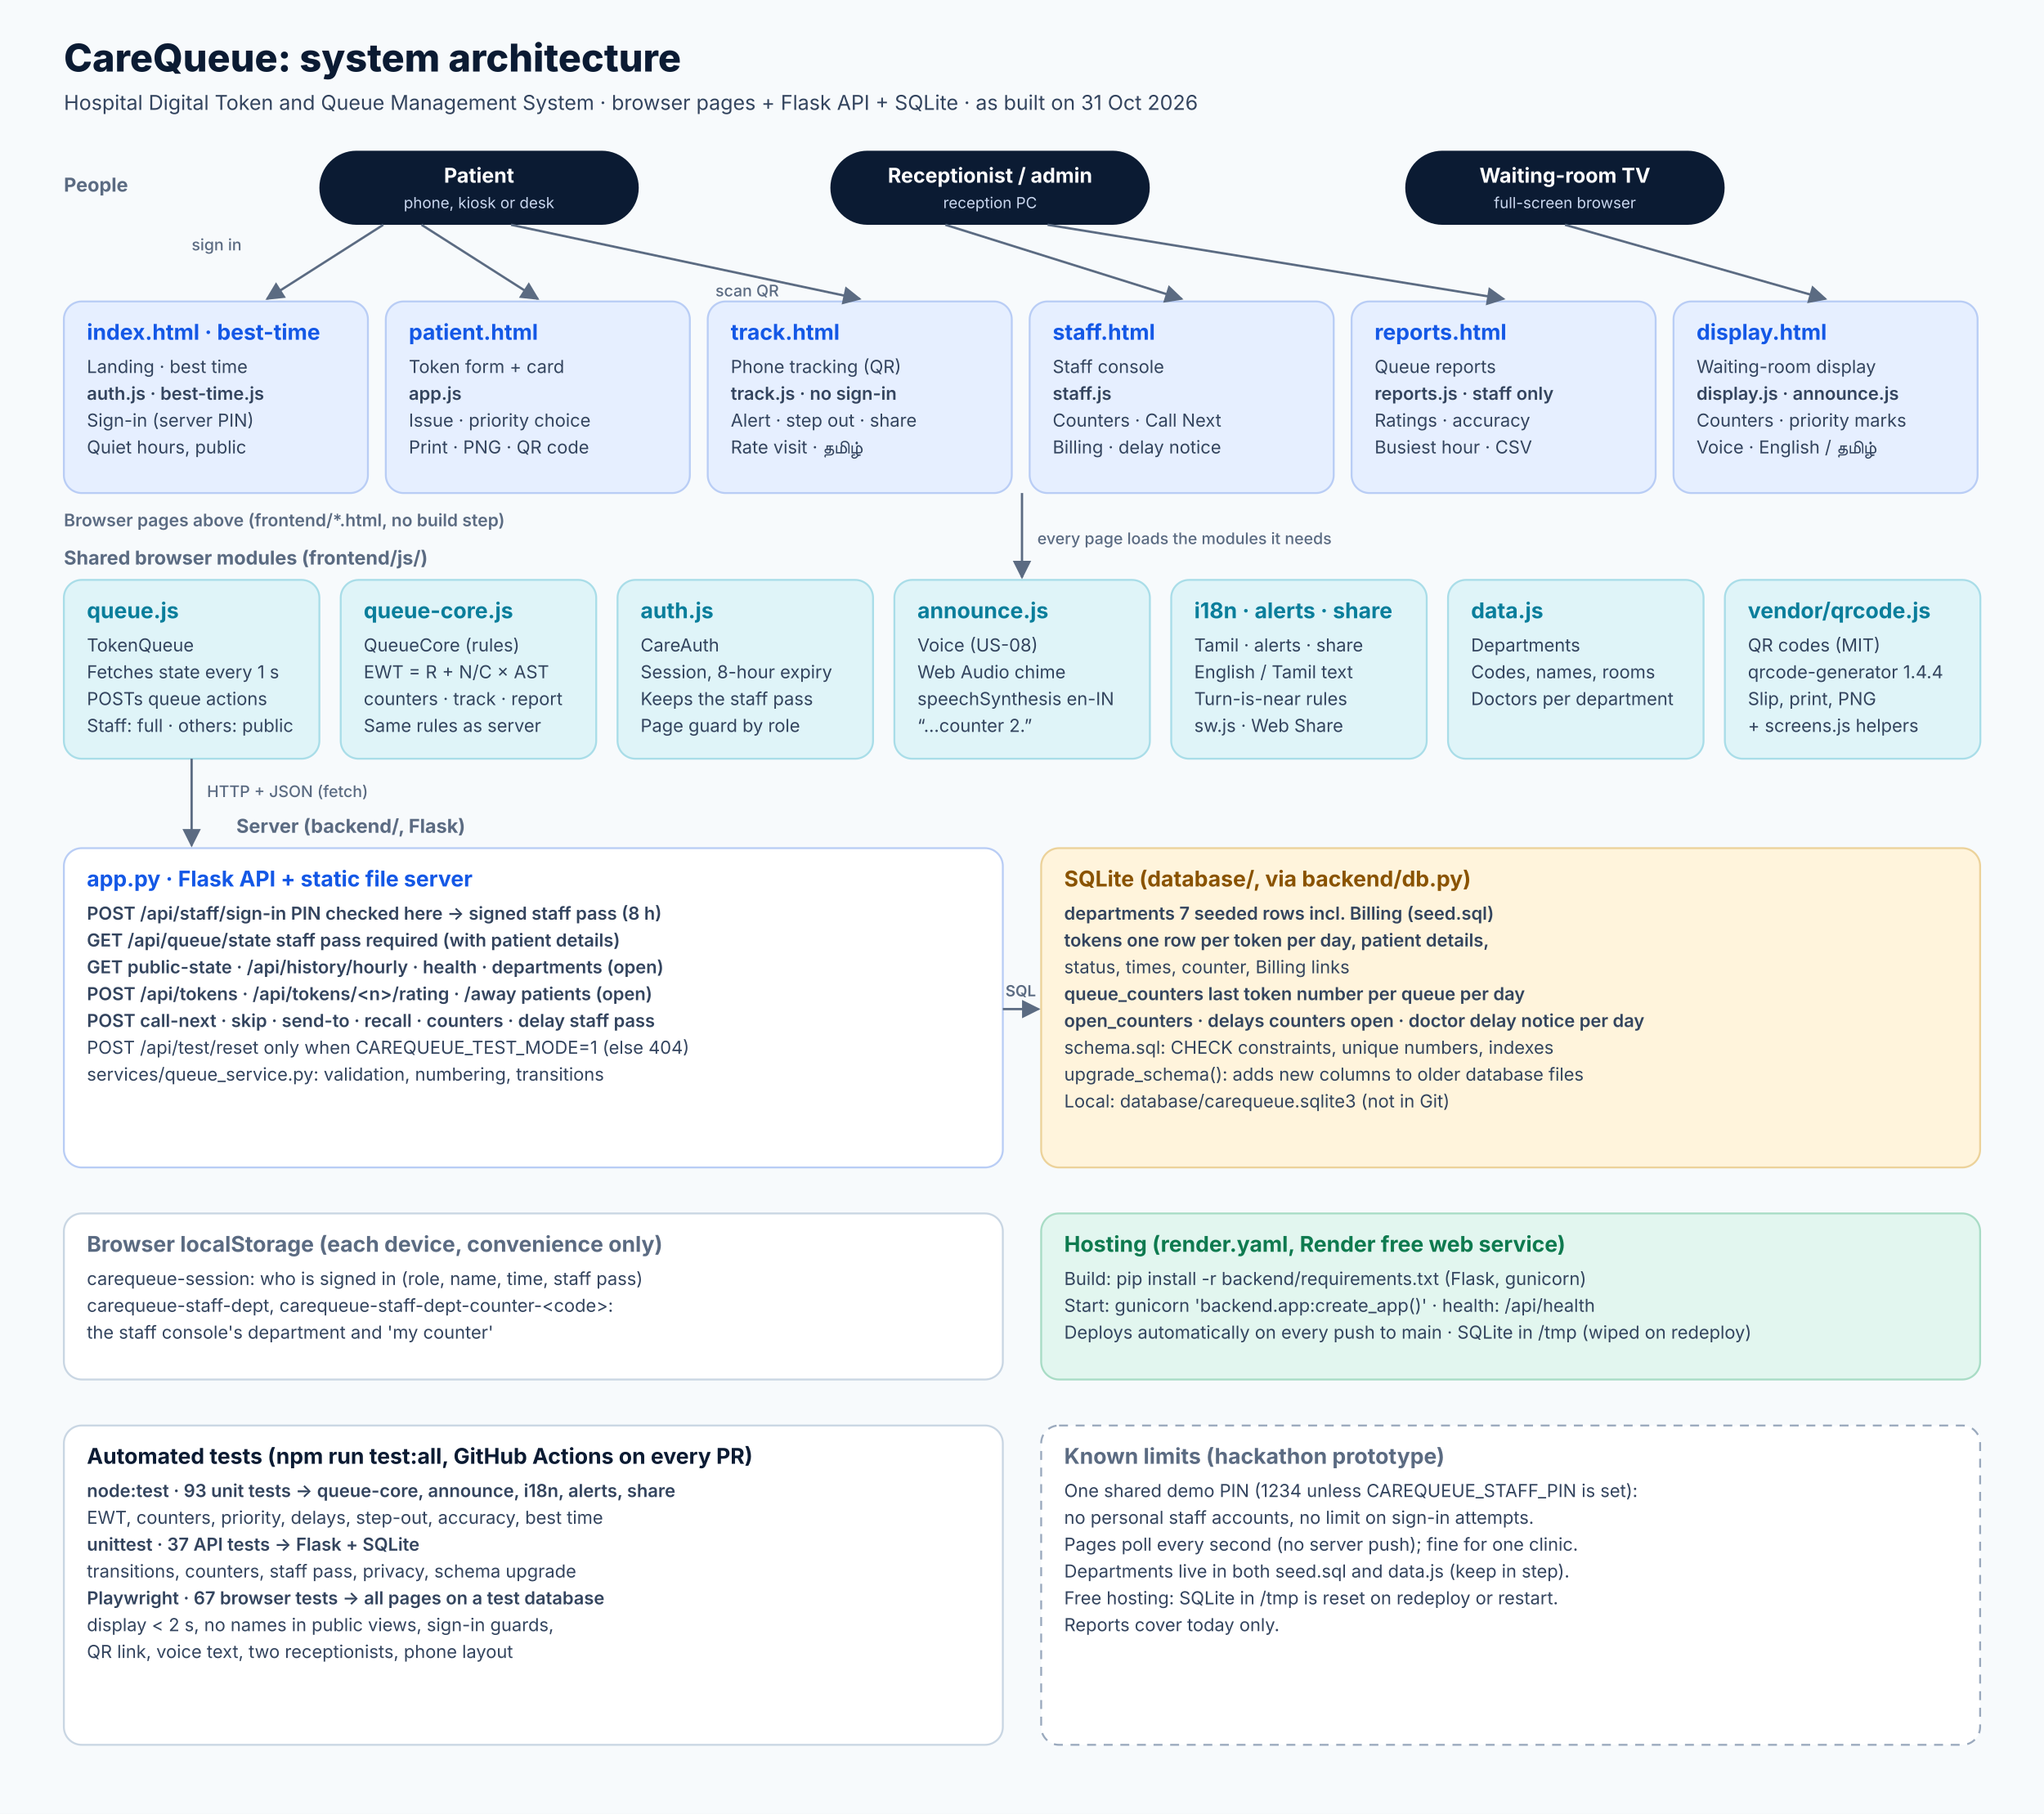
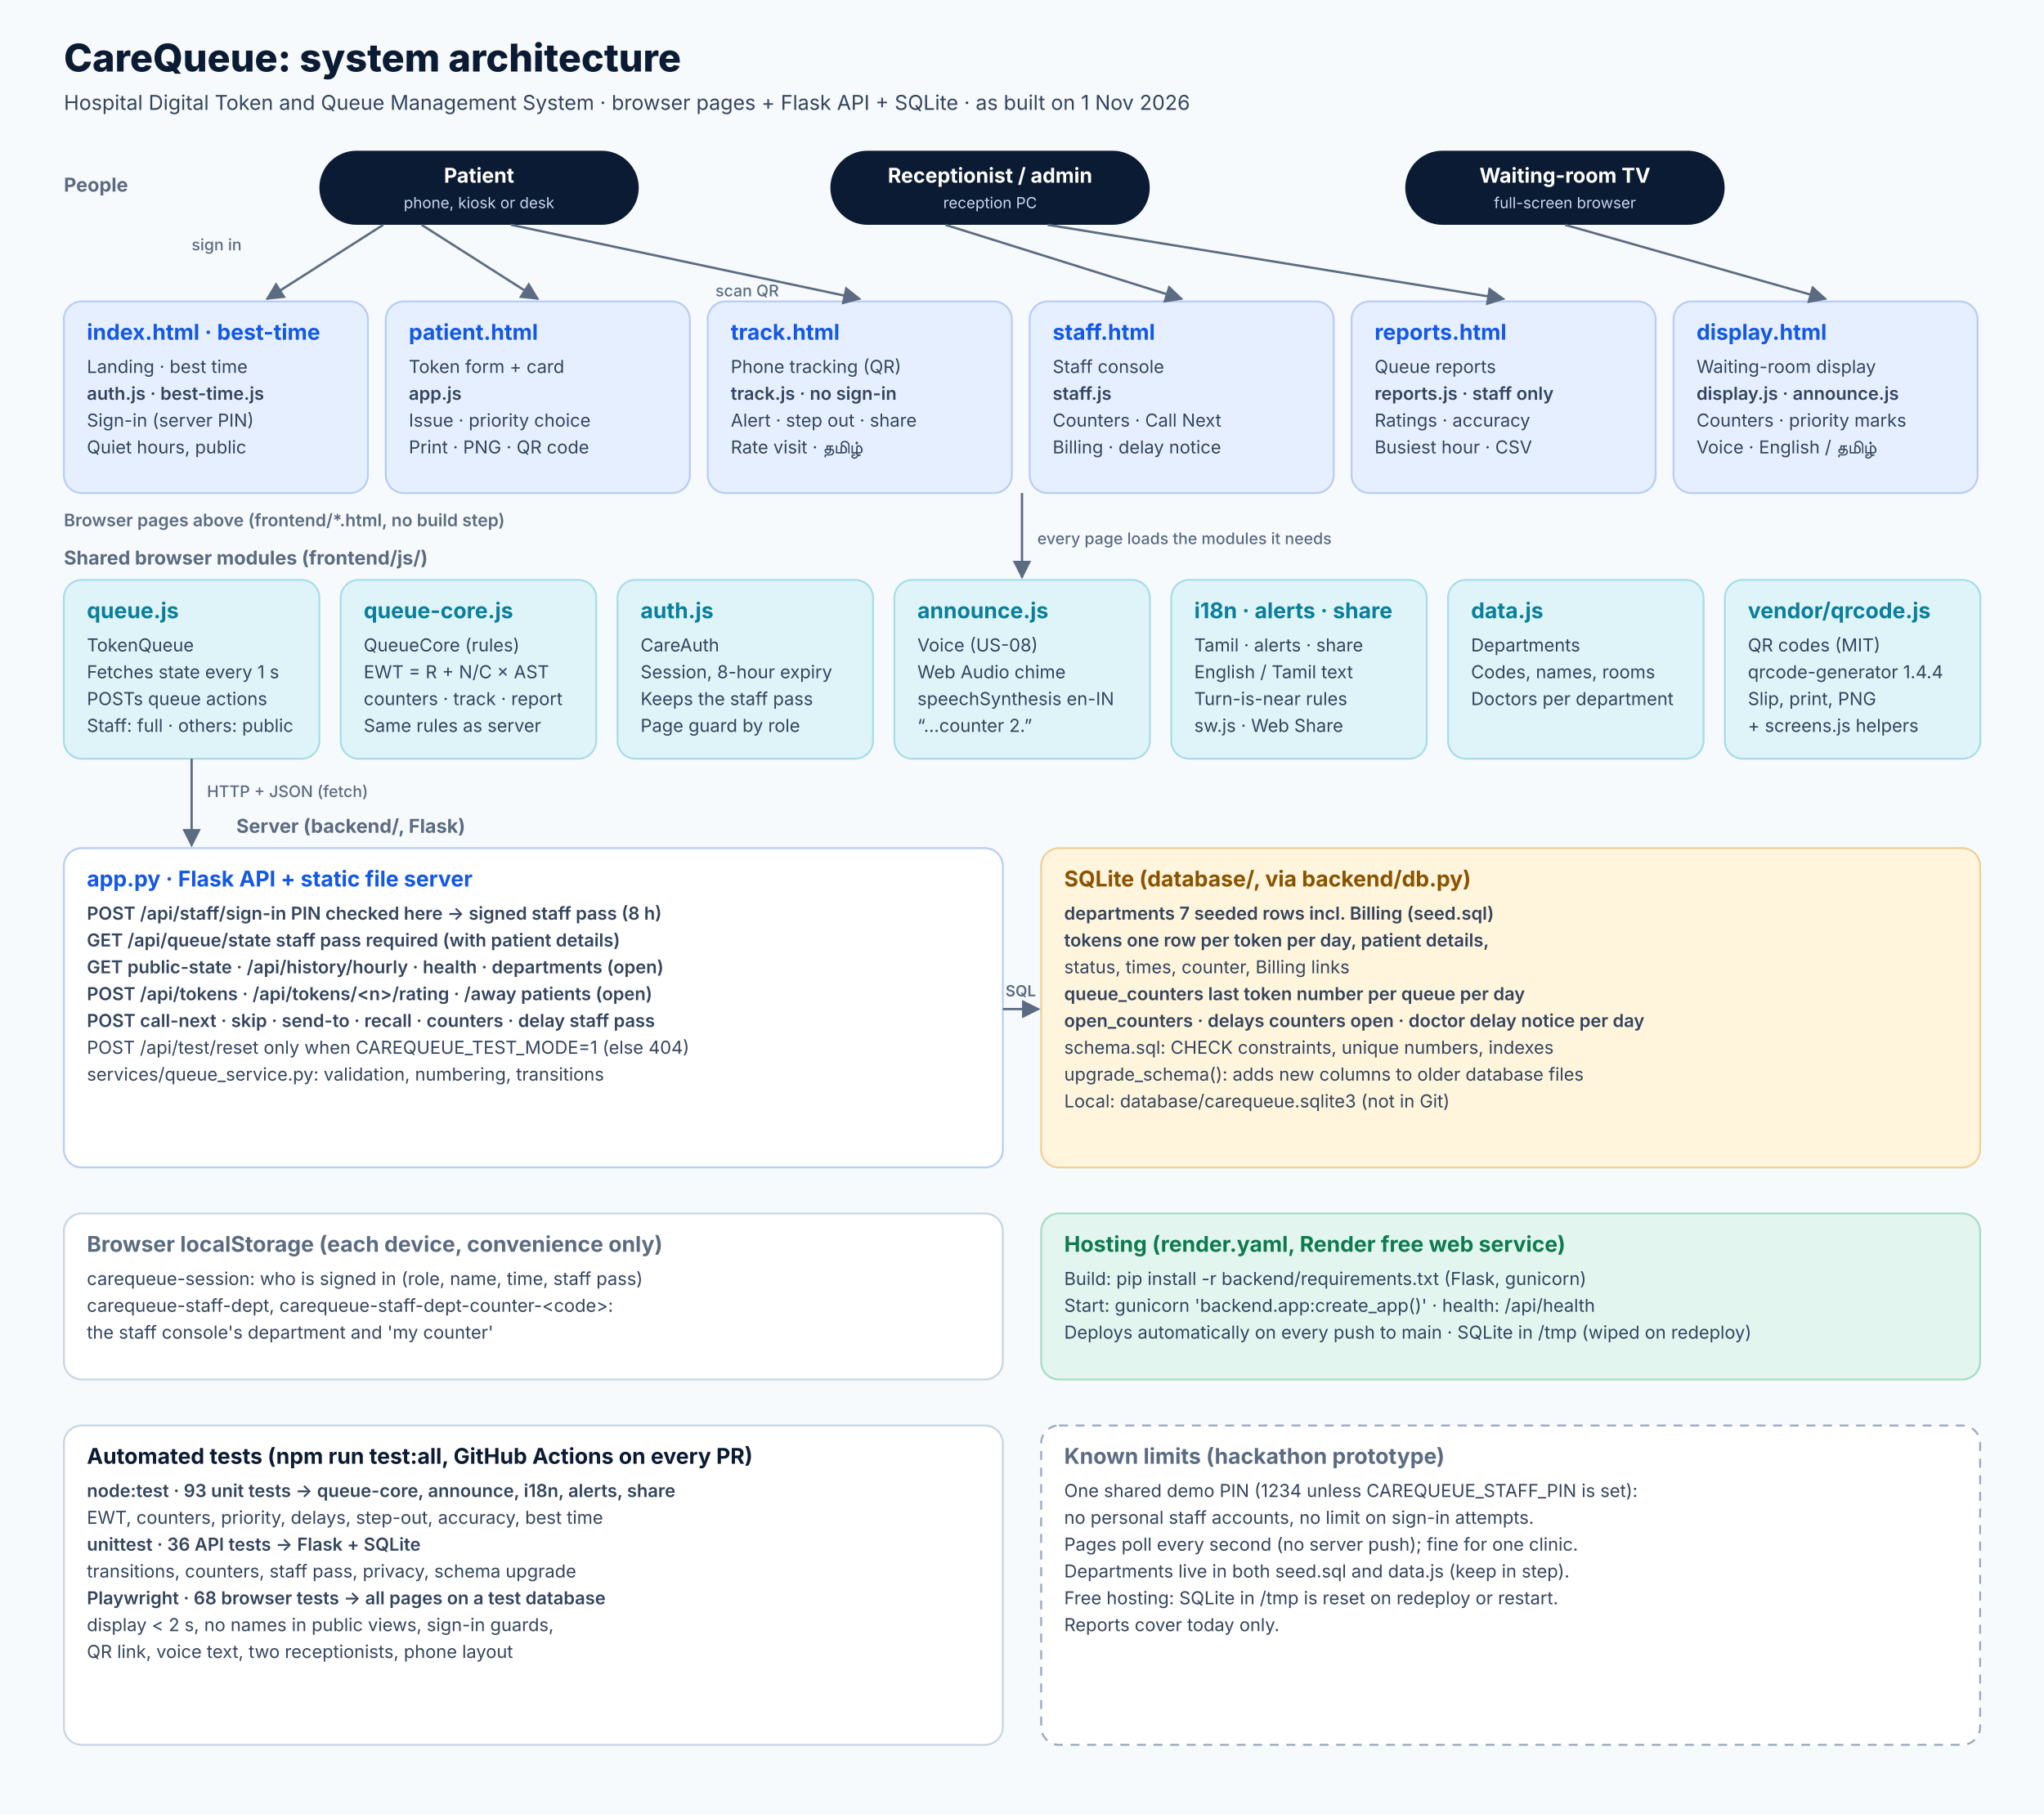
<svg xmlns="http://www.w3.org/2000/svg" width="1600" height="1420" viewBox="0 0 1600 1420" font-family="Inter, -apple-system, 'Segoe UI', Arial, sans-serif">
  <defs>
    <marker id="ah" viewBox="0 0 10 10" refX="9" refY="5" markerWidth="8" markerHeight="8" orient="auto-start-reverse">
      <path d="M0,0 L10,5 L0,10 z" fill="#5b6b82" />
    </marker>
  </defs>
  <rect width="1600" height="1420" fill="#f7fafc" />
  <text x="50" y="56" font-size="30" font-weight="800" fill="#0b1b33" text-anchor="start">CareQueue: system architecture</text>
-   <text x="50" y="86" font-size="16" font-weight="400" fill="#33445e" text-anchor="start">Hospital Digital Token and Queue Management System · browser pages + Flask API + SQLite · as built on 31 Oct 2026</text>
+   <text x="50" y="86" font-size="16" font-weight="400" fill="#33445e" text-anchor="start">Hospital Digital Token and Queue Management System · browser pages + Flask API + SQLite · as built on 1 Nov 2026</text>
  <text x="50" y="150" font-size="15" font-weight="700" fill="#5b6b82" text-anchor="start">People</text>
  <rect x="250" y="118" width="250" height="58" rx="29" fill="#0b1b33" />
  <text x="375" y="143" font-size="16" font-weight="700" fill="#fff" text-anchor="middle">Patient</text>
  <text x="375" y="163" font-size="12" font-weight="400" fill="#c9d6ee" text-anchor="middle">phone, kiosk or desk</text>
  <rect x="650" y="118" width="250" height="58" rx="29" fill="#0b1b33" />
  <text x="775" y="143" font-size="16" font-weight="700" fill="#fff" text-anchor="middle">Receptionist / admin</text>
  <text x="775" y="163" font-size="12" font-weight="400" fill="#c9d6ee" text-anchor="middle">reception PC</text>
  <rect x="1100" y="118" width="250" height="58" rx="29" fill="#0b1b33" />
  <text x="1225" y="143" font-size="16" font-weight="700" fill="#fff" text-anchor="middle">Waiting-room TV</text>
  <text x="1225" y="163" font-size="12" font-weight="400" fill="#c9d6ee" text-anchor="middle">full-screen browser</text>
  <text x="50" y="412" font-size="13.5" font-weight="600" fill="#5b6b82" text-anchor="start">Browser pages above  (frontend/*.html, no build step)</text>
  <rect x="50" y="236" width="238" height="150" rx="14" fill="#e6efff" stroke="#b9cdf5" stroke-width="1.5" />
  <text x="68" y="266" font-size="17" font-weight="700" fill="#1458e6" text-anchor="start">index.html · best-time</text>
  <text x="68" y="292" font-size="14" font-weight="400" fill="#33445e" text-anchor="start">Landing · best time</text>
  <text x="68" y="313" font-size="14" font-weight="600" fill="#33445e" text-anchor="start">auth.js · best-time.js</text>
  <text x="68" y="334" font-size="14" font-weight="400" fill="#33445e" text-anchor="start">Sign-in (server PIN)</text>
  <text x="68" y="355" font-size="14" font-weight="400" fill="#33445e" text-anchor="start">Quiet hours, public</text>
  <rect x="302" y="236" width="238" height="150" rx="14" fill="#e6efff" stroke="#b9cdf5" stroke-width="1.5" />
  <text x="320" y="266" font-size="17" font-weight="700" fill="#1458e6" text-anchor="start">patient.html</text>
  <text x="320" y="292" font-size="14" font-weight="400" fill="#33445e" text-anchor="start">Token form + card</text>
  <text x="320" y="313" font-size="14" font-weight="600" fill="#33445e" text-anchor="start">app.js</text>
  <text x="320" y="334" font-size="14" font-weight="400" fill="#33445e" text-anchor="start">Issue · priority choice</text>
  <text x="320" y="355" font-size="14" font-weight="400" fill="#33445e" text-anchor="start">Print · PNG · QR code</text>
  <rect x="554" y="236" width="238" height="150" rx="14" fill="#e6efff" stroke="#b9cdf5" stroke-width="1.5" />
  <text x="572" y="266" font-size="17" font-weight="700" fill="#1458e6" text-anchor="start">track.html</text>
  <text x="572" y="292" font-size="14" font-weight="400" fill="#33445e" text-anchor="start">Phone tracking (QR)</text>
  <text x="572" y="313" font-size="14" font-weight="600" fill="#33445e" text-anchor="start">track.js · no sign-in</text>
  <text x="572" y="334" font-size="14" font-weight="400" fill="#33445e" text-anchor="start">Alert · step out · share</text>
  <text x="572" y="355" font-size="14" font-weight="400" fill="#33445e" text-anchor="start">Rate visit · தமிழ்</text>
  <rect x="806" y="236" width="238" height="150" rx="14" fill="#e6efff" stroke="#b9cdf5" stroke-width="1.5" />
  <text x="824" y="266" font-size="17" font-weight="700" fill="#1458e6" text-anchor="start">staff.html</text>
  <text x="824" y="292" font-size="14" font-weight="400" fill="#33445e" text-anchor="start">Staff console</text>
  <text x="824" y="313" font-size="14" font-weight="600" fill="#33445e" text-anchor="start">staff.js</text>
  <text x="824" y="334" font-size="14" font-weight="400" fill="#33445e" text-anchor="start">Counters · Call Next</text>
  <text x="824" y="355" font-size="14" font-weight="400" fill="#33445e" text-anchor="start">Billing · delay notice</text>
  <rect x="1058" y="236" width="238" height="150" rx="14" fill="#e6efff" stroke="#b9cdf5" stroke-width="1.5" />
  <text x="1076" y="266" font-size="17" font-weight="700" fill="#1458e6" text-anchor="start">reports.html</text>
  <text x="1076" y="292" font-size="14" font-weight="400" fill="#33445e" text-anchor="start">Queue reports</text>
  <text x="1076" y="313" font-size="14" font-weight="600" fill="#33445e" text-anchor="start">reports.js · staff only</text>
  <text x="1076" y="334" font-size="14" font-weight="400" fill="#33445e" text-anchor="start">Ratings · accuracy</text>
  <text x="1076" y="355" font-size="14" font-weight="400" fill="#33445e" text-anchor="start">Busiest hour · CSV</text>
  <rect x="1310" y="236" width="238" height="150" rx="14" fill="#e6efff" stroke="#b9cdf5" stroke-width="1.5" />
  <text x="1328" y="266" font-size="17" font-weight="700" fill="#1458e6" text-anchor="start">display.html</text>
  <text x="1328" y="292" font-size="14" font-weight="400" fill="#33445e" text-anchor="start">Waiting-room display</text>
  <text x="1328" y="313" font-size="14" font-weight="600" fill="#33445e" text-anchor="start">display.js · announce.js</text>
  <text x="1328" y="334" font-size="14" font-weight="400" fill="#33445e" text-anchor="start">Counters · priority marks</text>
  <text x="1328" y="355" font-size="14" font-weight="400" fill="#33445e" text-anchor="start">Voice · English / தமிழ்</text>
  <line x1="330" y1="176" x2="421.0" y2="234" stroke="#5b6b82" stroke-width="1.8" marker-end="url(#ah)" />
  <line x1="400" y1="176" x2="673.0" y2="234" stroke="#5b6b82" stroke-width="1.8" marker-end="url(#ah)" />
  <text x="560" y="232" font-size="12.5" font-weight="500" fill="#5b6b82" text-anchor="start">scan QR</text>
  <line x1="300" y1="176" x2="209.0" y2="234" stroke="#5b6b82" stroke-width="1.8" marker-end="url(#ah)" />
  <text x="150" y="196" font-size="12.5" font-weight="500" fill="#5b6b82" text-anchor="start">sign in</text>
  <line x1="740" y1="176" x2="925.0" y2="234" stroke="#5b6b82" stroke-width="1.8" marker-end="url(#ah)" />
  <line x1="820" y1="176" x2="1177.0" y2="234" stroke="#5b6b82" stroke-width="1.8" marker-end="url(#ah)" />
  <line x1="1225" y1="176" x2="1429.0" y2="234" stroke="#5b6b82" stroke-width="1.8" marker-end="url(#ah)" />
  <text x="50" y="442" font-size="15" font-weight="700" fill="#5b6b82" text-anchor="start">Shared browser modules  (frontend/js/)</text>
  <rect x="50.0" y="454" width="200" height="140" rx="14" fill="#dff4f8" stroke="#a9dde8" stroke-width="1.5" />
  <text x="68.0" y="484" font-size="17" font-weight="700" fill="#0a7e9b" text-anchor="start">queue.js</text>
  <text x="68.0" y="510" font-size="14" font-weight="400" fill="#33445e" text-anchor="start">TokenQueue</text>
  <text x="68.0" y="531" font-size="14" font-weight="400" fill="#33445e" text-anchor="start">Fetches state every 1 s</text>
  <text x="68.0" y="552" font-size="14" font-weight="400" fill="#33445e" text-anchor="start">POSTs queue actions</text>
  <text x="68.0" y="573" font-size="14" font-weight="400" fill="#33445e" text-anchor="start">Staff: full · others: public</text>
  <rect x="266.7" y="454" width="200" height="140" rx="14" fill="#dff4f8" stroke="#a9dde8" stroke-width="1.5" />
  <text x="284.7" y="484" font-size="17" font-weight="700" fill="#0a7e9b" text-anchor="start">queue-core.js</text>
  <text x="284.7" y="510" font-size="14" font-weight="400" fill="#33445e" text-anchor="start">QueueCore (rules)</text>
  <text x="284.7" y="531" font-size="14" font-weight="400" fill="#33445e" text-anchor="start">EWT = R + N/C × AST</text>
  <text x="284.7" y="552" font-size="14" font-weight="400" fill="#33445e" text-anchor="start">counters · track · report</text>
  <text x="284.7" y="573" font-size="14" font-weight="400" fill="#33445e" text-anchor="start">Same rules as server</text>
  <rect x="483.4" y="454" width="200" height="140" rx="14" fill="#dff4f8" stroke="#a9dde8" stroke-width="1.5" />
  <text x="501.4" y="484" font-size="17" font-weight="700" fill="#0a7e9b" text-anchor="start">auth.js</text>
  <text x="501.4" y="510" font-size="14" font-weight="400" fill="#33445e" text-anchor="start">CareAuth</text>
  <text x="501.4" y="531" font-size="14" font-weight="400" fill="#33445e" text-anchor="start">Session, 8-hour expiry</text>
  <text x="501.4" y="552" font-size="14" font-weight="400" fill="#33445e" text-anchor="start">Keeps the staff pass</text>
  <text x="501.4" y="573" font-size="14" font-weight="400" fill="#33445e" text-anchor="start">Page guard by role</text>
  <rect x="700.1" y="454" width="200" height="140" rx="14" fill="#dff4f8" stroke="#a9dde8" stroke-width="1.5" />
  <text x="718.1" y="484" font-size="17" font-weight="700" fill="#0a7e9b" text-anchor="start">announce.js</text>
  <text x="718.1" y="510" font-size="14" font-weight="400" fill="#33445e" text-anchor="start">Voice (US-08)</text>
  <text x="718.1" y="531" font-size="14" font-weight="400" fill="#33445e" text-anchor="start">Web Audio chime</text>
  <text x="718.1" y="552" font-size="14" font-weight="400" fill="#33445e" text-anchor="start">speechSynthesis en-IN</text>
  <text x="718.1" y="573" font-size="14" font-weight="400" fill="#33445e" text-anchor="start">“…counter 2.”</text>
  <rect x="916.8" y="454" width="200" height="140" rx="14" fill="#dff4f8" stroke="#a9dde8" stroke-width="1.5" />
  <text x="934.8" y="484" font-size="17" font-weight="700" fill="#0a7e9b" text-anchor="start">i18n · alerts · share</text>
  <text x="934.8" y="510" font-size="14" font-weight="400" fill="#33445e" text-anchor="start">Tamil · alerts · share</text>
  <text x="934.8" y="531" font-size="14" font-weight="400" fill="#33445e" text-anchor="start">English / Tamil text</text>
  <text x="934.8" y="552" font-size="14" font-weight="400" fill="#33445e" text-anchor="start">Turn-is-near rules</text>
  <text x="934.8" y="573" font-size="14" font-weight="400" fill="#33445e" text-anchor="start">sw.js · Web Share</text>
  <rect x="1133.5" y="454" width="200" height="140" rx="14" fill="#dff4f8" stroke="#a9dde8" stroke-width="1.5" />
  <text x="1151.5" y="484" font-size="17" font-weight="700" fill="#0a7e9b" text-anchor="start">data.js</text>
  <text x="1151.5" y="510" font-size="14" font-weight="400" fill="#33445e" text-anchor="start">Departments</text>
  <text x="1151.5" y="531" font-size="14" font-weight="400" fill="#33445e" text-anchor="start">Codes, names, rooms</text>
  <text x="1151.5" y="552" font-size="14" font-weight="400" fill="#33445e" text-anchor="start">Doctors per department</text>
  <rect x="1350.2" y="454" width="200" height="140" rx="14" fill="#dff4f8" stroke="#a9dde8" stroke-width="1.5" />
  <text x="1368.2" y="484" font-size="17" font-weight="700" fill="#0a7e9b" text-anchor="start">vendor/qrcode.js</text>
  <text x="1368.2" y="510" font-size="14" font-weight="400" fill="#33445e" text-anchor="start">QR codes (MIT)</text>
  <text x="1368.2" y="531" font-size="14" font-weight="400" fill="#33445e" text-anchor="start">qrcode-generator 1.4.4</text>
  <text x="1368.2" y="552" font-size="14" font-weight="400" fill="#33445e" text-anchor="start">Slip, print, PNG</text>
  <text x="1368.2" y="573" font-size="14" font-weight="400" fill="#33445e" text-anchor="start">+ screens.js helpers</text>
  <line x1="800" y1="386" x2="800" y2="452" stroke="#5b6b82" stroke-width="1.8" marker-end="url(#ah)" />
  <text x="812" y="426" font-size="12.5" font-weight="500" fill="#5b6b82" text-anchor="start">every page loads the modules it needs</text>
  <text x="185" y="652" font-size="15" font-weight="700" fill="#5b6b82" text-anchor="start">Server  (backend/, Flask)</text>
  <rect x="50" y="664" width="735" height="250" rx="14" fill="#fff" stroke="#b9cdf5" stroke-width="1.5" />
  <text x="68" y="694" font-size="17" font-weight="700" fill="#1458e6" text-anchor="start">app.py  ·  Flask API + static file server</text>
  <text x="68" y="720" font-size="14" font-weight="600" fill="#33445e" text-anchor="start">POST /api/staff/sign-in    PIN checked here → signed staff pass (8 h)</text>
  <text x="68" y="741" font-size="14" font-weight="600" fill="#33445e" text-anchor="start">GET  /api/queue/state       staff pass required (with patient details)</text>
  <text x="68" y="762" font-size="14" font-weight="600" fill="#33445e" text-anchor="start">GET  public-state · /api/history/hourly · health · departments (open)</text>
  <text x="68" y="783" font-size="14" font-weight="600" fill="#33445e" text-anchor="start">POST /api/tokens · /api/tokens/&lt;n&gt;/rating · /away   patients (open)</text>
  <text x="68" y="804" font-size="14" font-weight="600" fill="#33445e" text-anchor="start">POST call-next · skip · send-to · recall · counters · delay   staff pass</text>
  <text x="68" y="825" font-size="14" font-weight="400" fill="#33445e" text-anchor="start">POST /api/test/reset only when CAREQUEUE_TEST_MODE=1 (else 404)</text>
  <text x="68" y="846" font-size="14" font-weight="400" fill="#33445e" text-anchor="start">services/queue_service.py: validation, numbering, transitions</text>
  <line x1="150" y1="594" x2="150" y2="662" stroke="#5b6b82" stroke-width="1.8" marker-end="url(#ah)" />
  <text x="162" y="624" font-size="12.5" font-weight="500" fill="#5b6b82" text-anchor="start">HTTP + JSON (fetch)</text>
  <rect x="815" y="664" width="735" height="250" rx="14" fill="#fff4dc" stroke="#ecd29a" stroke-width="1.5" />
  <text x="833" y="694" font-size="17" font-weight="700" fill="#8a5300" text-anchor="start">SQLite  (database/, via backend/db.py)</text>
  <text x="833" y="720" font-size="14" font-weight="600" fill="#33445e" text-anchor="start">departments      7 seeded rows incl. Billing (seed.sql)</text>
  <text x="833" y="741" font-size="14" font-weight="600" fill="#33445e" text-anchor="start">tokens           one row per token per day, patient details,</text>
  <text x="833" y="762" font-size="14" font-weight="400" fill="#33445e" text-anchor="start">                  status, times, counter, Billing links</text>
  <text x="833" y="783" font-size="14" font-weight="600" fill="#33445e" text-anchor="start">queue_counters   last token number per queue per day</text>
  <text x="833" y="804" font-size="14" font-weight="600" fill="#33445e" text-anchor="start">open_counters · delays   counters open · doctor delay notice per day</text>
  <text x="833" y="825" font-size="14" font-weight="400" fill="#33445e" text-anchor="start">schema.sql: CHECK constraints, unique numbers, indexes</text>
  <text x="833" y="846" font-size="14" font-weight="400" fill="#33445e" text-anchor="start">upgrade_schema(): adds new columns to older database files</text>
  <text x="833" y="867" font-size="14" font-weight="400" fill="#33445e" text-anchor="start">Local: database/carequeue.sqlite3 (not in Git)</text>
  <line x1="785" y1="790" x2="813" y2="790" stroke="#5b6b82" stroke-width="1.8" marker-end="url(#ah)" />
  <text x="799" y="780" font-size="12" font-weight="600" fill="#5b6b82" text-anchor="middle">SQL</text>
  <rect x="50" y="950" width="735" height="130" rx="14" fill="#fff" stroke="#c9d6e3" stroke-width="1.5" />
  <text x="68" y="980" font-size="17" font-weight="700" fill="#5b6b82" text-anchor="start">Browser localStorage  (each device, convenience only)</text>
  <text x="68" y="1006" font-size="14" font-weight="400" fill="#33445e" text-anchor="start">carequeue-session: who is signed in (role, name, time, staff pass)</text>
  <text x="68" y="1027" font-size="14" font-weight="400" fill="#33445e" text-anchor="start">carequeue-staff-dept, carequeue-staff-dept-counter-&lt;code&gt;:</text>
  <text x="68" y="1048" font-size="14" font-weight="400" fill="#33445e" text-anchor="start">the staff console's department and 'my counter'</text>
  <rect x="815" y="950" width="735" height="130" rx="14" fill="#e2f6ef" stroke="#a8dcc5" stroke-width="1.5" />
  <text x="833" y="980" font-size="17" font-weight="700" fill="#0e7a4f" text-anchor="start">Hosting  (render.yaml, Render free web service)</text>
  <text x="833" y="1006" font-size="14" font-weight="400" fill="#33445e" text-anchor="start">Build: pip install -r backend/requirements.txt (Flask, gunicorn)</text>
  <text x="833" y="1027" font-size="14" font-weight="400" fill="#33445e" text-anchor="start">Start: gunicorn 'backend.app:create_app()' · health: /api/health</text>
  <text x="833" y="1048" font-size="14" font-weight="400" fill="#33445e" text-anchor="start">Deploys automatically on every push to main · SQLite in /tmp (wiped on redeploy)</text>
  <rect x="50" y="1116" width="735" height="250" rx="14" fill="#fff" stroke="#c9d6e3" stroke-width="1.5" />
  <text x="68" y="1146" font-size="17" font-weight="700" fill="#0b1b33" text-anchor="start">Automated tests  (npm run test:all, GitHub Actions on every PR)</text>
  <text x="68" y="1172" font-size="14" font-weight="600" fill="#33445e" text-anchor="start">node:test · 93 unit tests → queue-core, announce, i18n, alerts, share</text>
  <text x="68" y="1193" font-size="14" font-weight="400" fill="#33445e" text-anchor="start">EWT, counters, priority, delays, step-out, accuracy, best time</text>
-   <text x="68" y="1214" font-size="14" font-weight="600" fill="#33445e" text-anchor="start">unittest · 37 API tests → Flask + SQLite</text>
+   <text x="68" y="1214" font-size="14" font-weight="600" fill="#33445e" text-anchor="start">unittest · 36 API tests → Flask + SQLite</text>
  <text x="68" y="1235" font-size="14" font-weight="400" fill="#33445e" text-anchor="start">transitions, counters, staff pass, privacy, schema upgrade</text>
-   <text x="68" y="1256" font-size="14" font-weight="600" fill="#33445e" text-anchor="start">Playwright · 67 browser tests → all pages on a test database</text>
+   <text x="68" y="1256" font-size="14" font-weight="600" fill="#33445e" text-anchor="start">Playwright · 68 browser tests → all pages on a test database</text>
  <text x="68" y="1277" font-size="14" font-weight="400" fill="#33445e" text-anchor="start">display &lt; 2 s, no names in public views, sign-in guards,</text>
  <text x="68" y="1298" font-size="14" font-weight="400" fill="#33445e" text-anchor="start">QR link, voice text, two receptionists, phone layout</text>
  <rect x="815" y="1116" width="735" height="250" rx="14" fill="#fff" stroke="#9aa9bd" stroke-width="1.5" stroke-dasharray="7 6" />
  <text x="833" y="1146" font-size="17" font-weight="700" fill="#5b6b82" text-anchor="start">Known limits  (hackathon prototype)</text>
  <text x="833" y="1172" font-size="14" font-weight="400" fill="#33445e" text-anchor="start">One shared demo PIN (1234 unless CAREQUEUE_STAFF_PIN is set):</text>
  <text x="833" y="1193" font-size="14" font-weight="400" fill="#33445e" text-anchor="start">no personal staff accounts, no limit on sign-in attempts.</text>
  <text x="833" y="1214" font-size="14" font-weight="400" fill="#33445e" text-anchor="start">Pages poll every second (no server push); fine for one clinic.</text>
  <text x="833" y="1235" font-size="14" font-weight="400" fill="#33445e" text-anchor="start">Departments live in both seed.sql and data.js (keep in step).</text>
  <text x="833" y="1256" font-size="14" font-weight="400" fill="#33445e" text-anchor="start">Free hosting: SQLite in /tmp is reset on redeploy or restart.</text>
  <text x="833" y="1277" font-size="14" font-weight="400" fill="#33445e" text-anchor="start">Reports cover today only.</text>
</svg>
